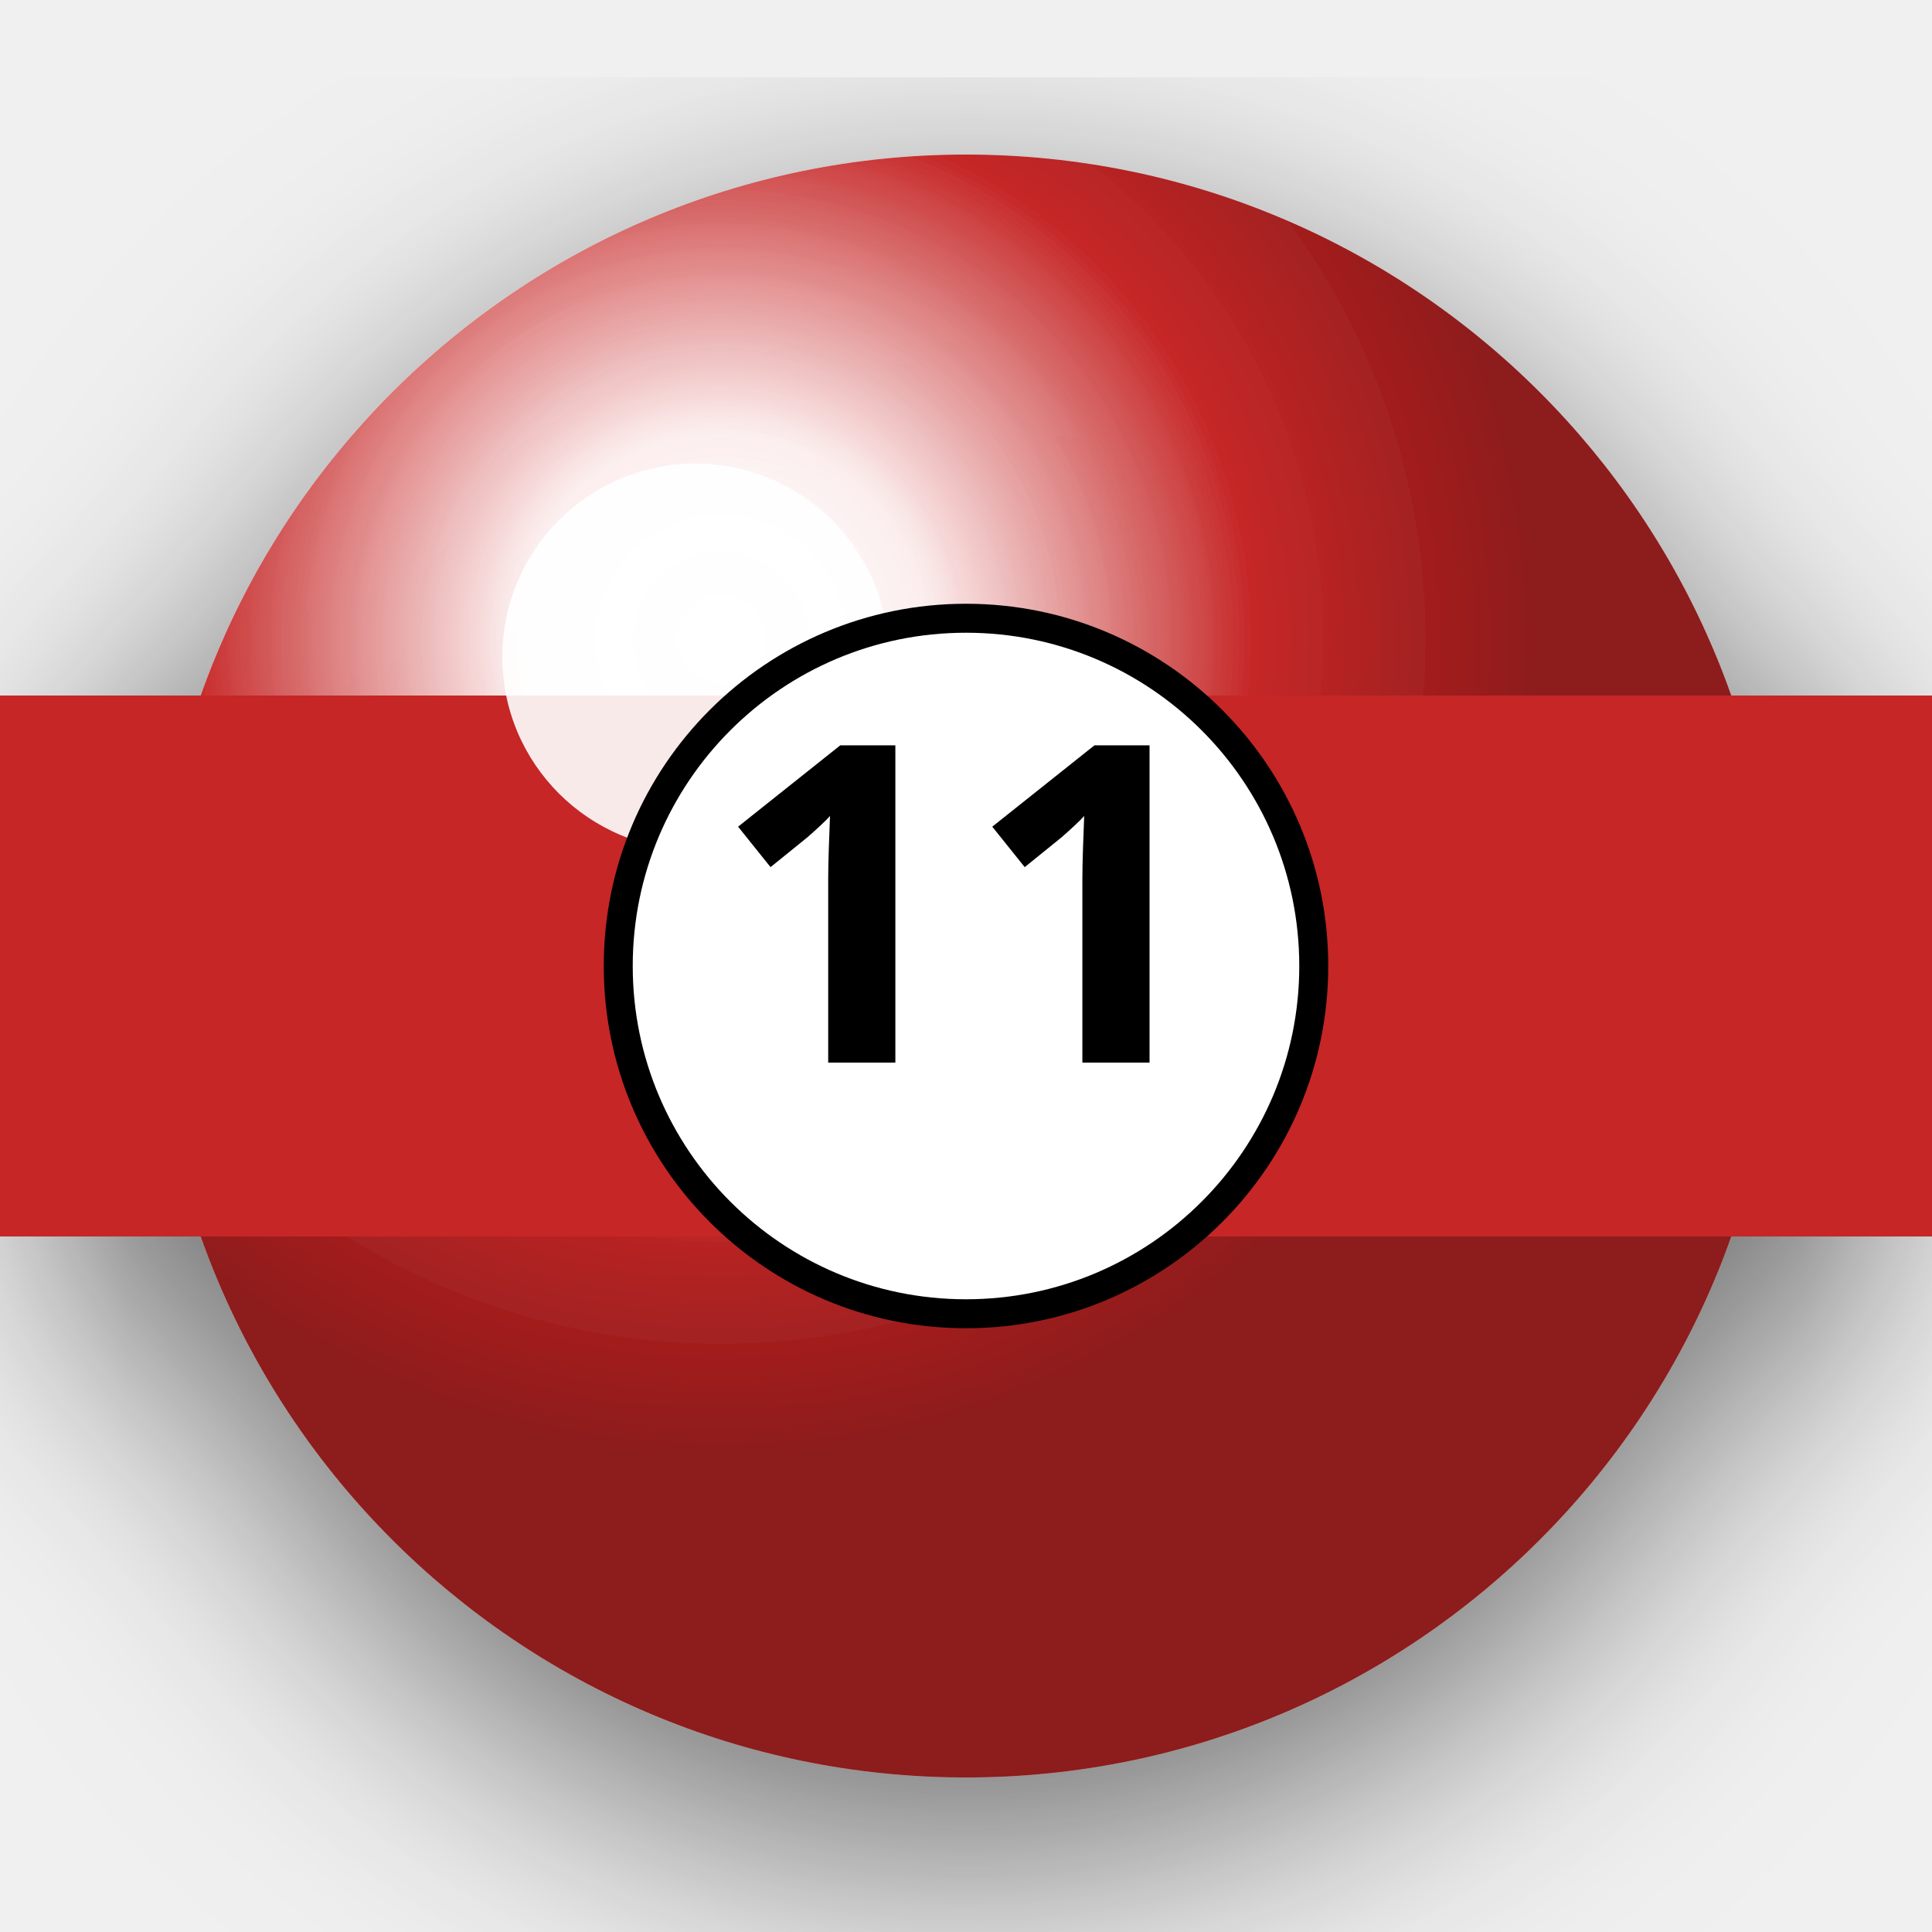
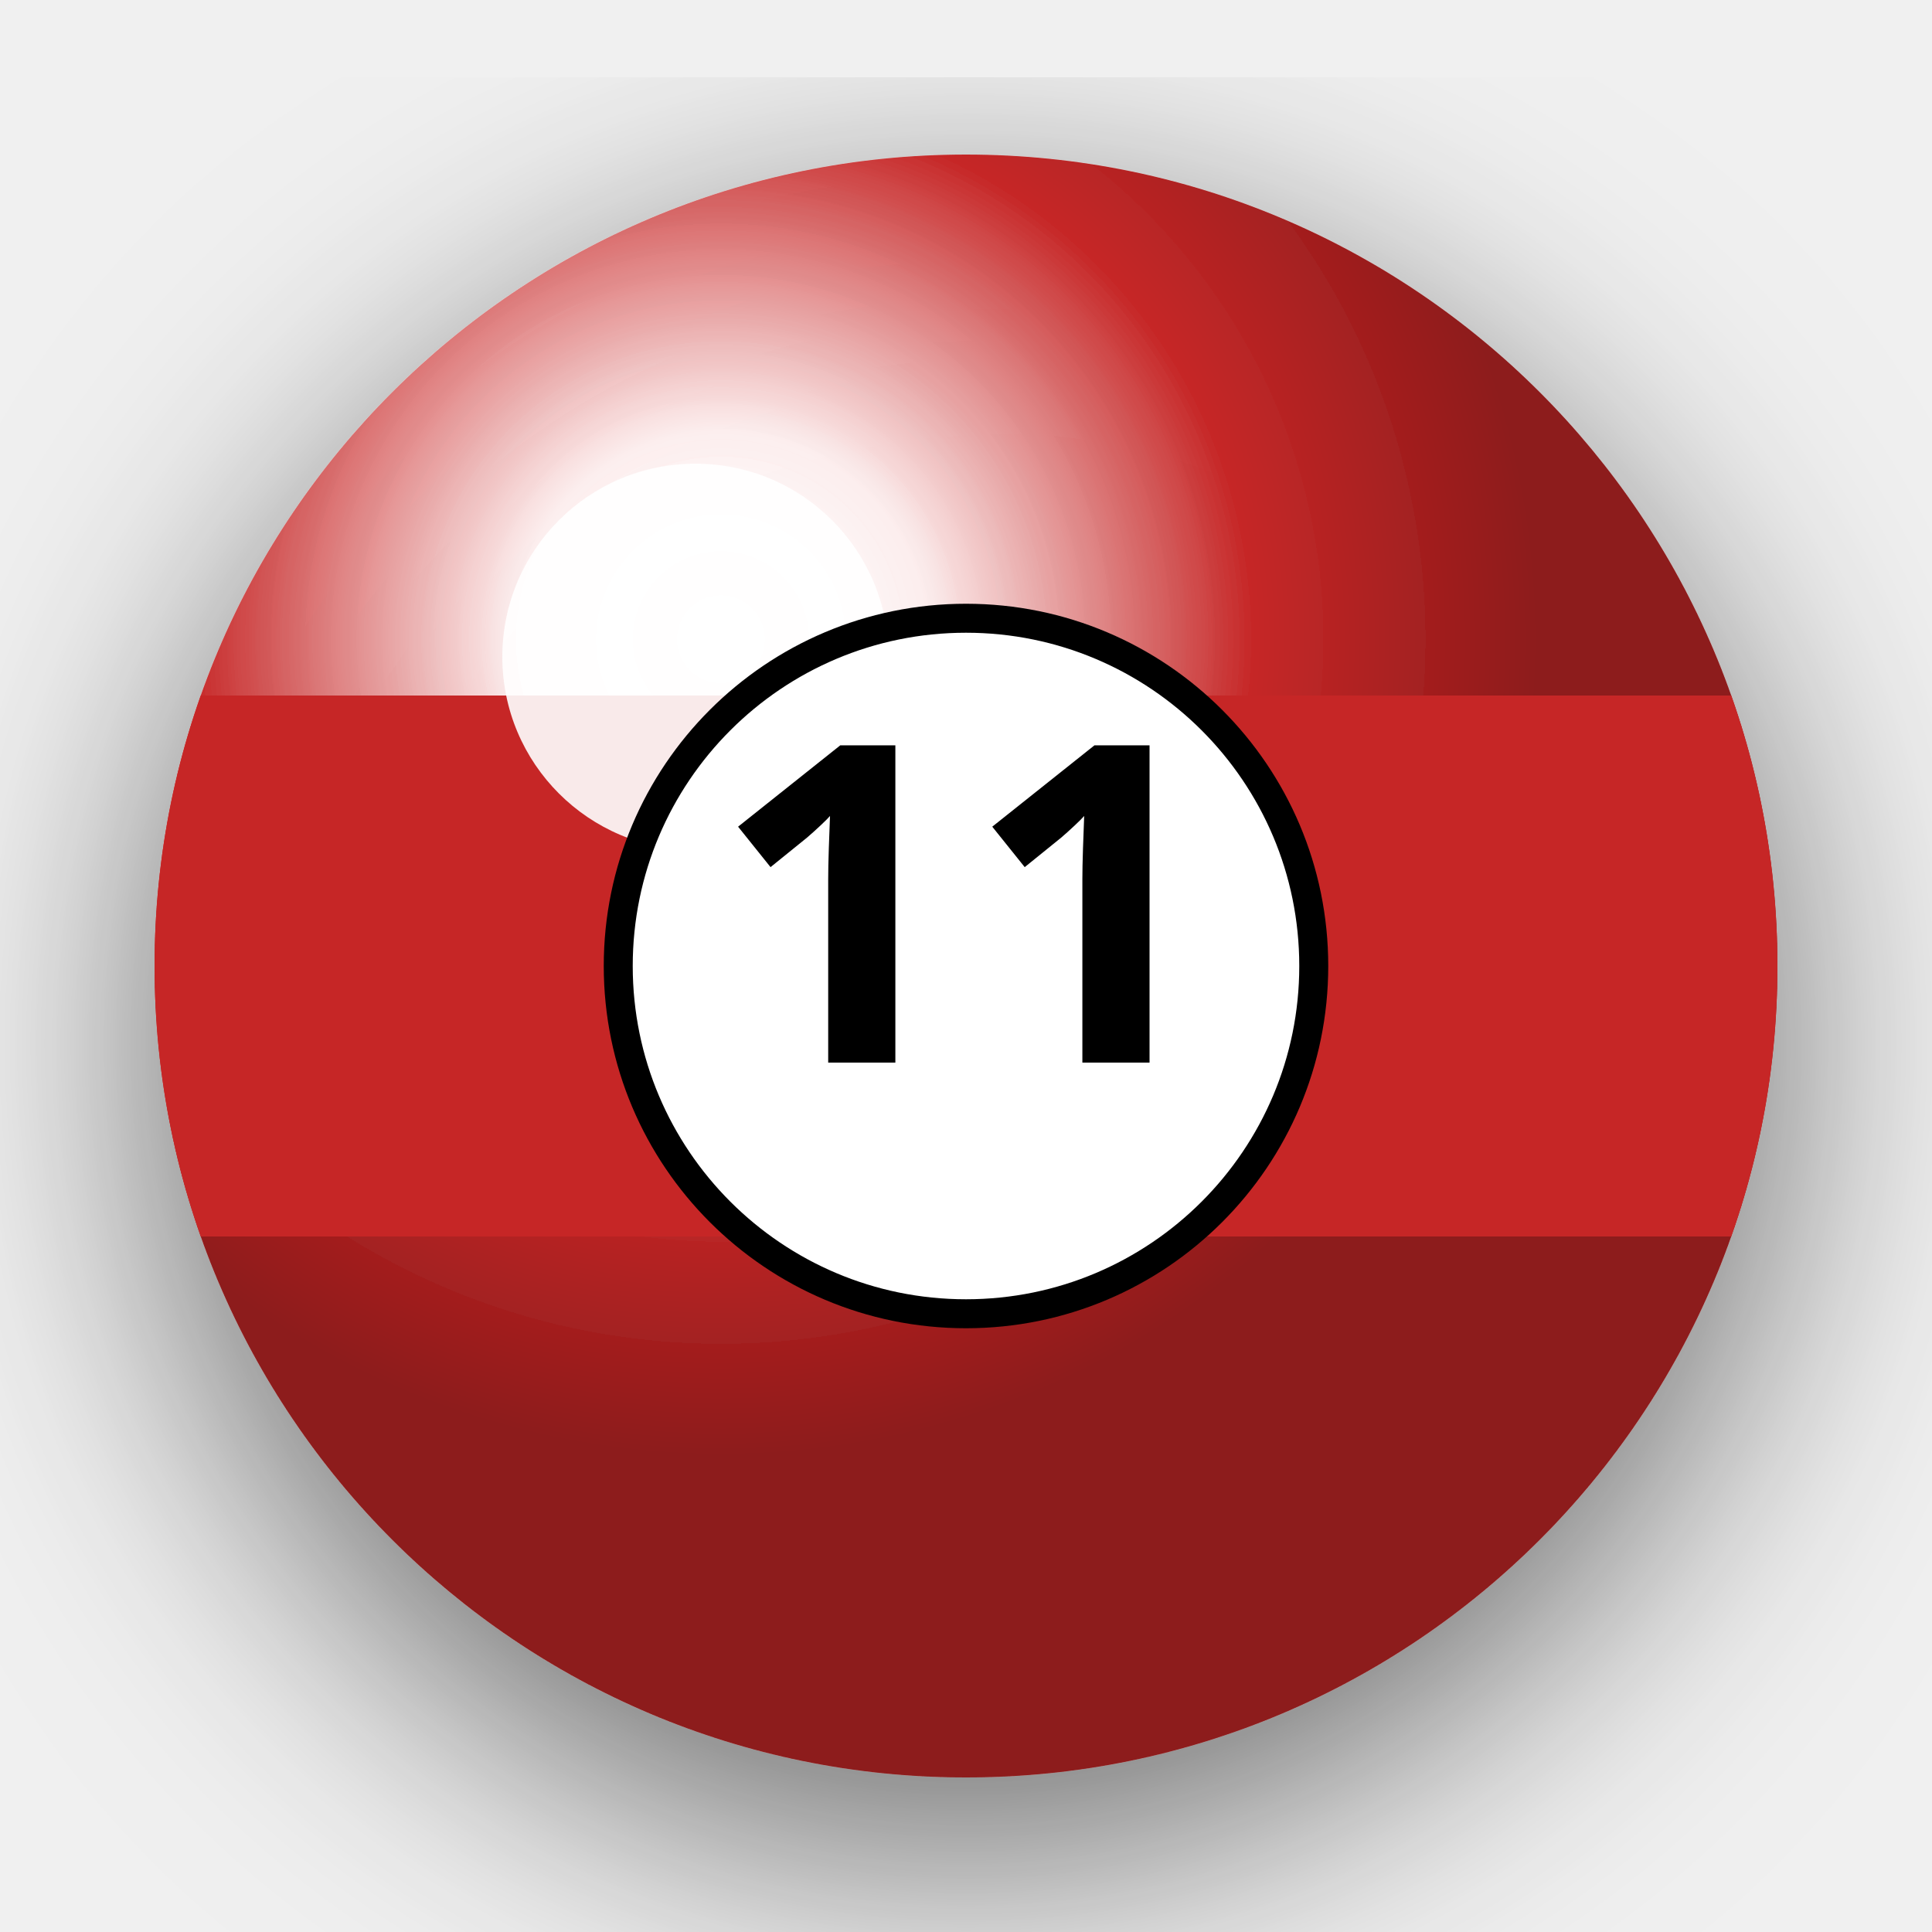
<svg xmlns="http://www.w3.org/2000/svg" viewBox="0 0 200 200">
  <defs>
-     <filter id="sh11">
+     <filter id="sh">
      <feDropShadow dx="0" dy="8" stdDeviation="14" flood-color="#000" flood-opacity="0.55" />
    </filter>
-   </defs>
-   <defs>
-     <radialGradient id="base11" cx="35%" cy="30%">
+     <radialGradient id="base" cx="35%" cy="30%">
      <stop offset="0%" stop-color="#ffffff" stop-opacity="1" />
      <stop offset="25%" stop-color="#fff2f2" stop-opacity="0.95" />
      <stop offset="65%" stop-color="#c62828" stop-opacity="1" />
      <stop offset="100%" stop-color="#8d1a1a" stop-opacity="1" />
    </radialGradient>
+     <clipPath id="clip">
+       <circle cx="100" cy="100" r="84" />
+     </clipPath>
  </defs>
-   <g filter="url(#sh11)">
-     <circle cx="100" cy="100" r="84" fill="url(#base11)" />
-     <rect x="0" y="72" width="200" height="56" fill="#c62828" />
-     <circle cx="72" cy="68" r="20" fill="rgba(255,255,255,0.9)" />
+   <g filter="url(#sh)">
+     <circle cx="100" cy="100" r="84" fill="url(#base)" />
+     <g clip-path="url(#clip)">
+       <rect x="0" y="72" width="200" height="56" fill="#c62828" />
+       <circle cx="72" cy="68" r="20" fill="rgba(255,255,255,0.9)" />
+     </g>
  </g>
  <g>
    <circle cx="100" cy="100" r="36" fill="#ffffff" stroke="#000" stroke-width="3" />
    <text x="100" y="110" font-family="Verdana" font-weight="700" font-size="46" text-anchor="middle" fill="#000">11</text>
  </g>
</svg>
